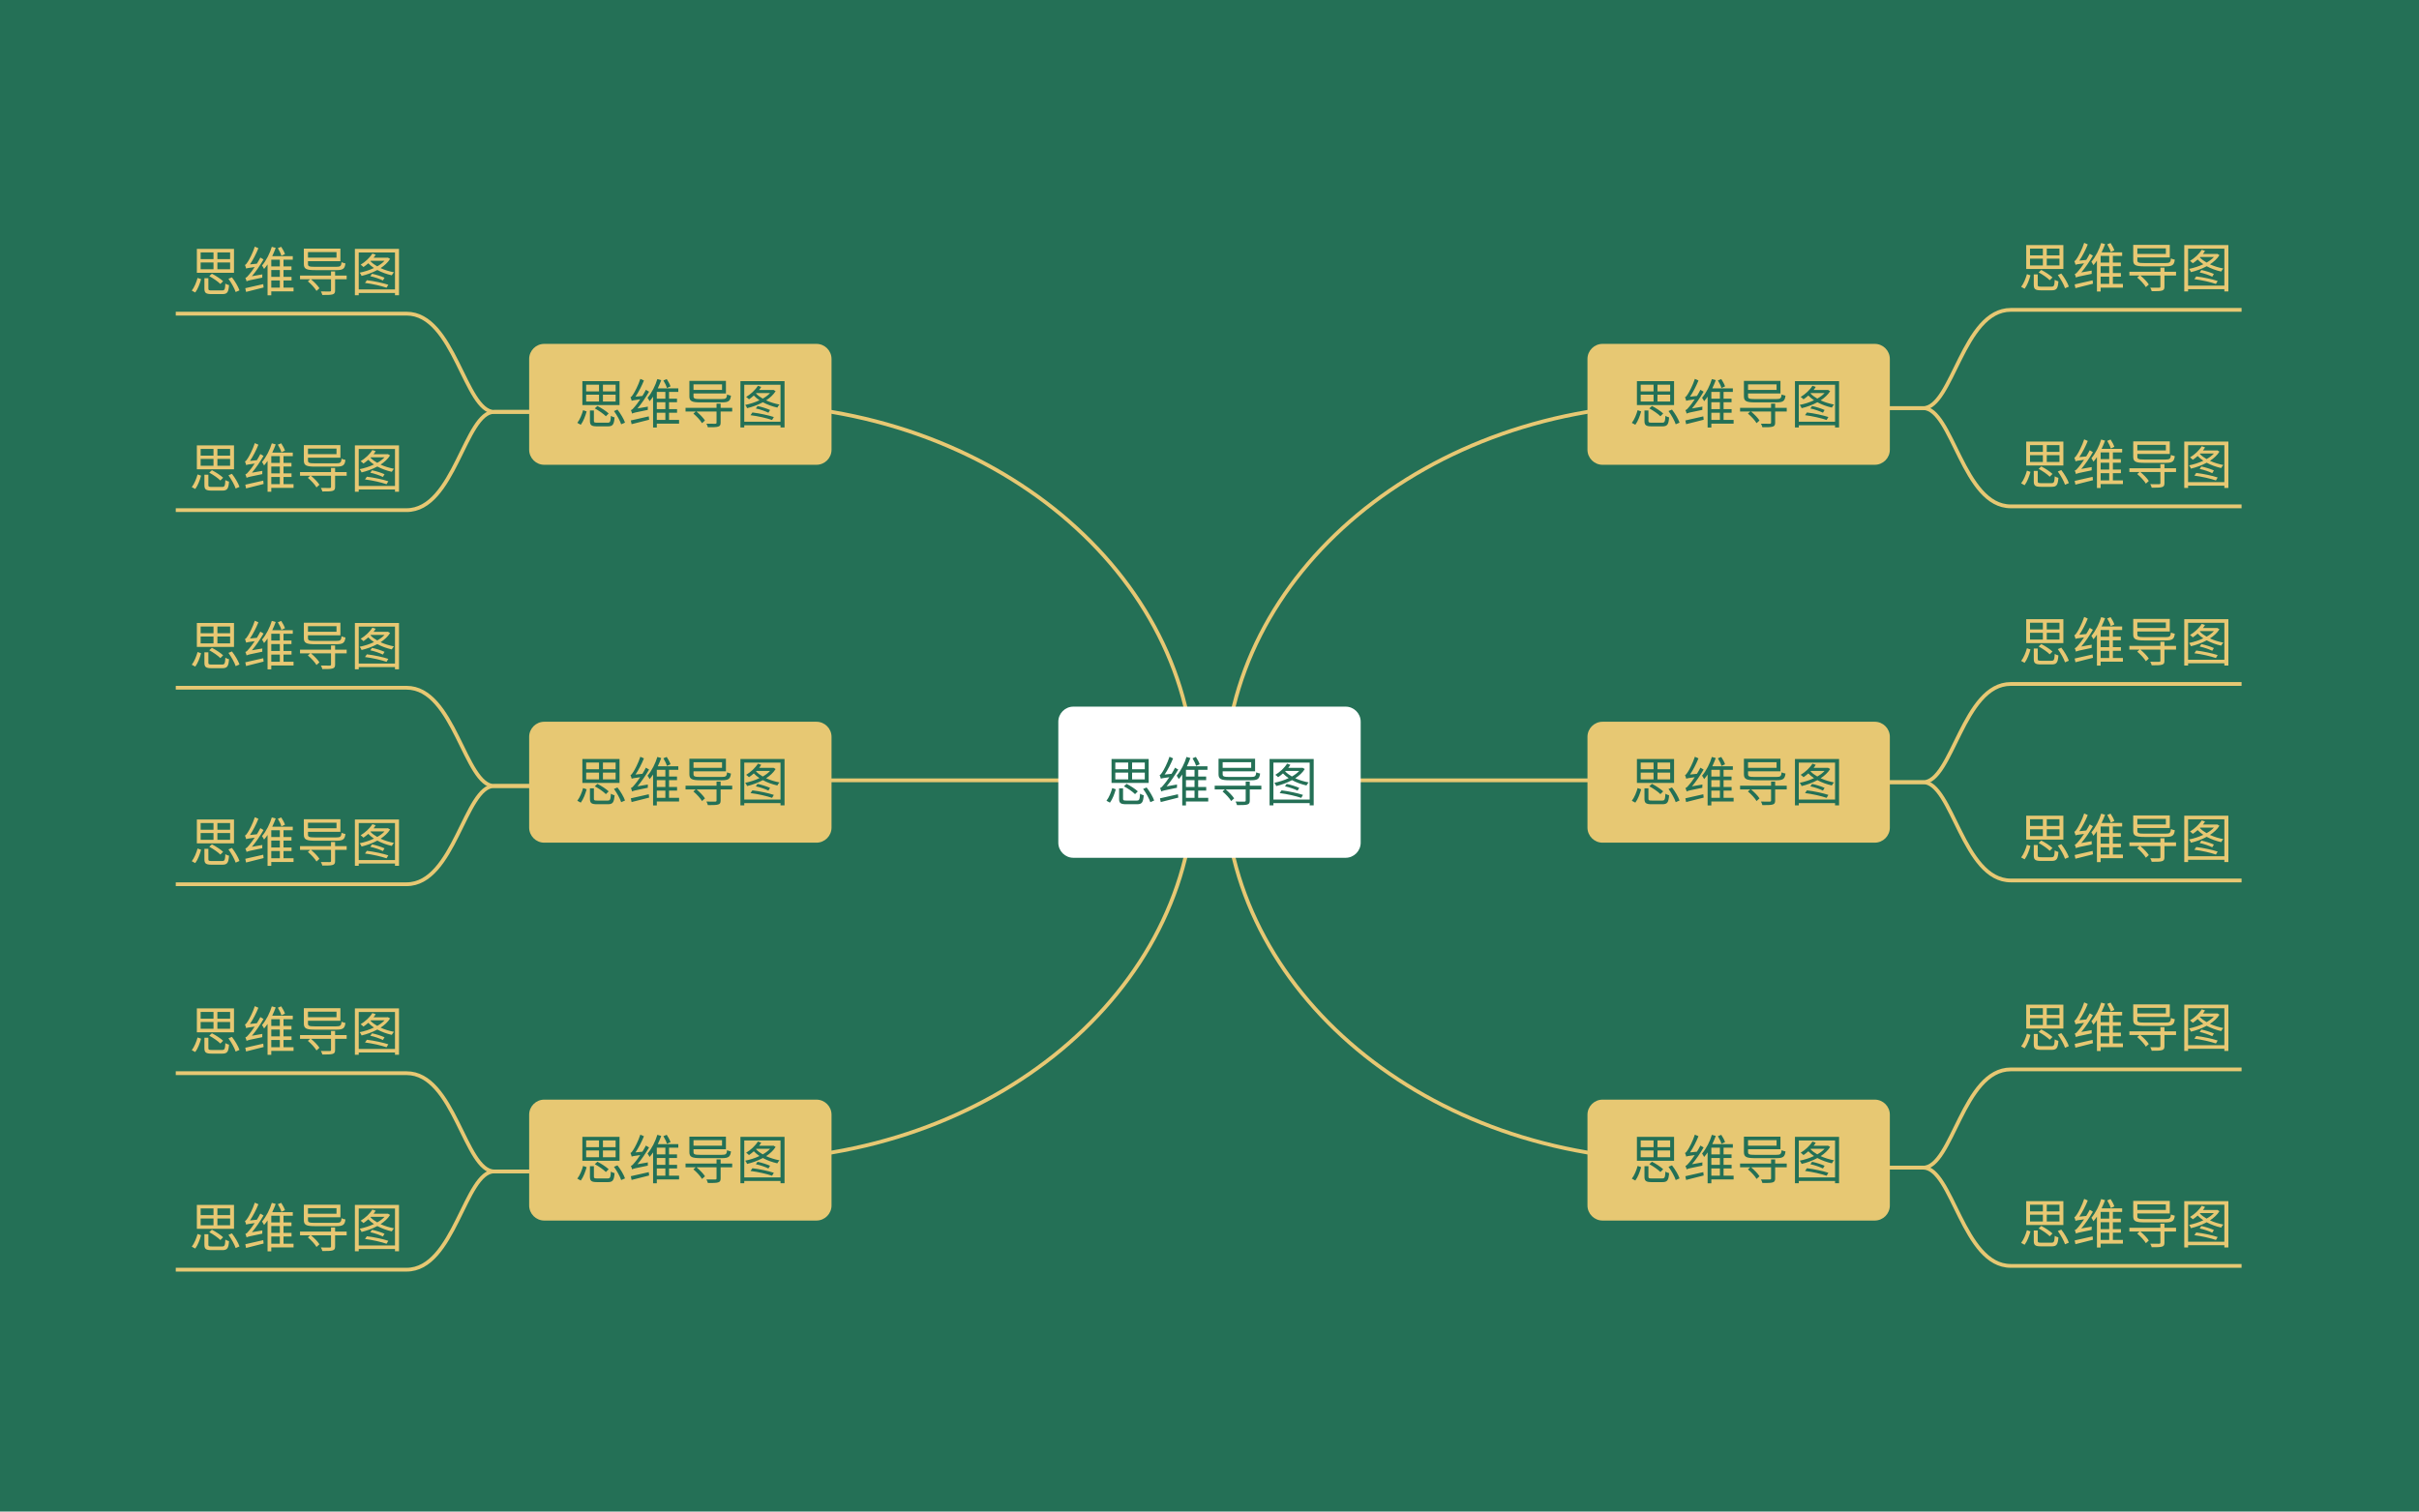
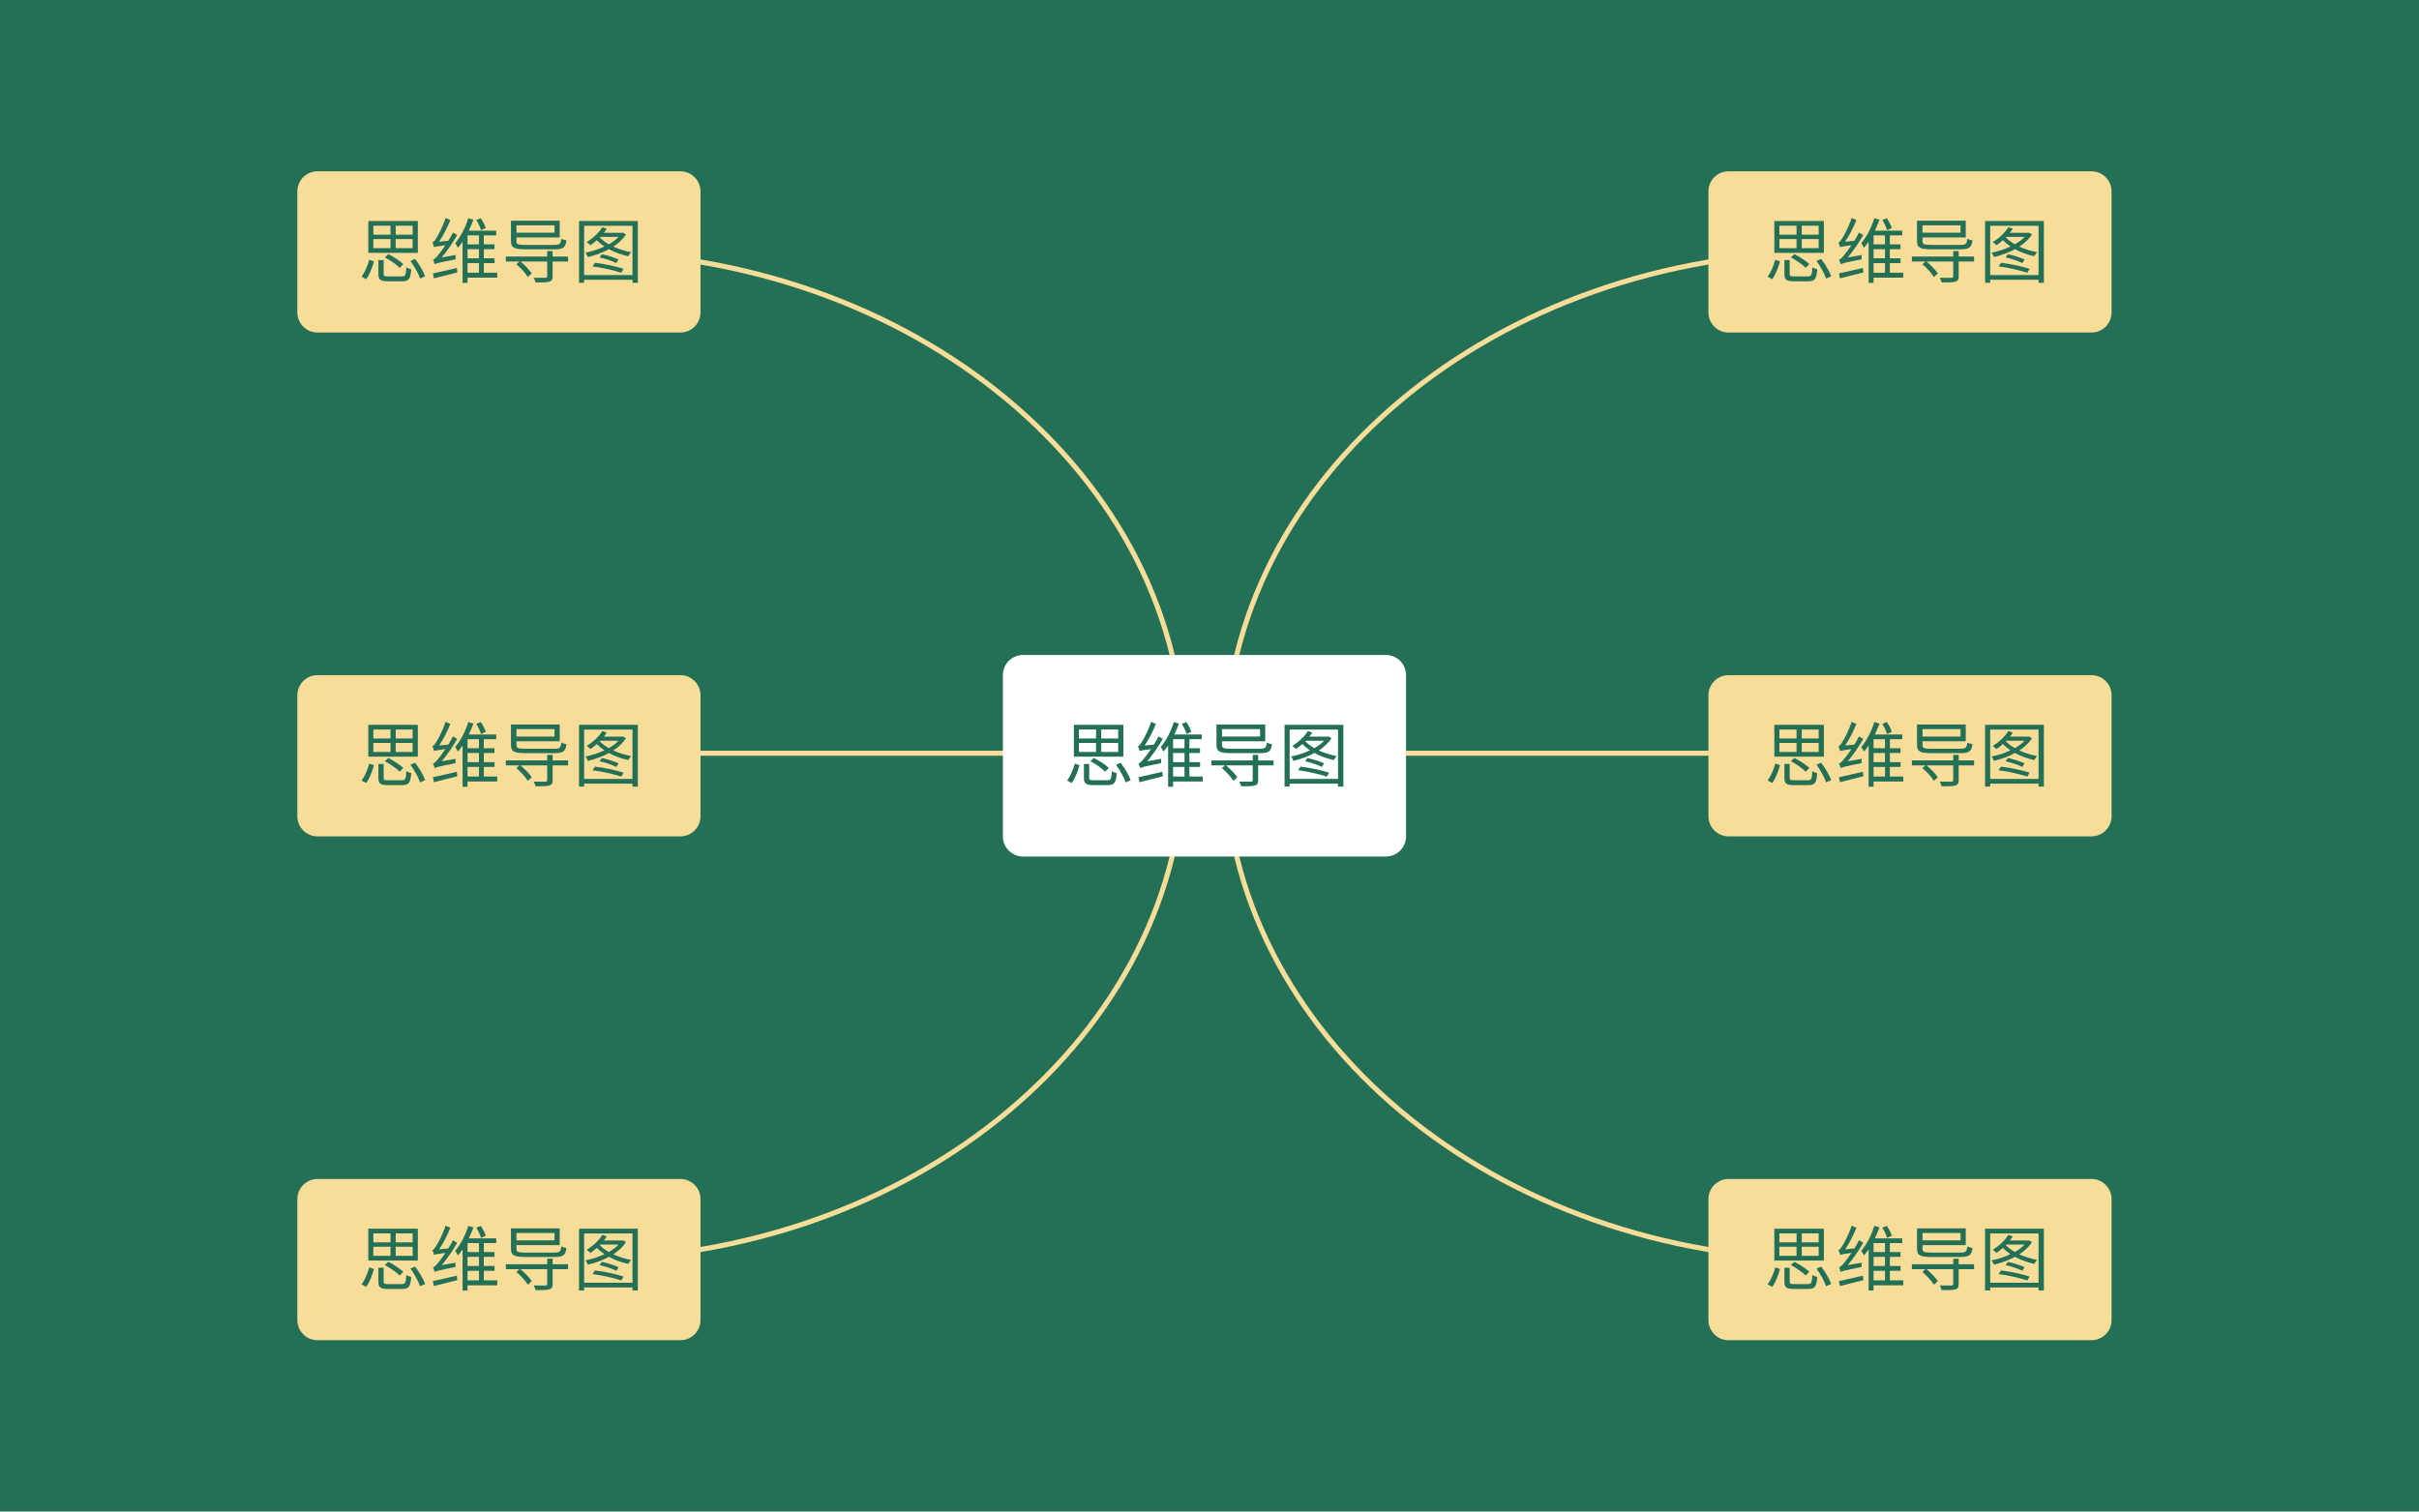
- <svg xmlns="http://www.w3.org/2000/svg" width="640px" height="400px" viewBox="0 0 640 400" version="1.1">
-   <g id="主题10" stroke="none" stroke-width="1" fill="none" fill-rule="evenodd">
-     <rect id="bg" fill="#247056" x="0" y="0" width="640" height="400" />
-     <path d="M196,307 C262.274,307 316,262.228 316,207 C316,151.772 262.274,107 196,107" id="椭圆形" stroke="#E7C873" />
-     <path d="M324,307 C390.274,307 444,262.228 444,207 C444,151.772 390.274,107 324,107" id="椭圆形备份" stroke="#E7C873" transform="translate(384, 207) scale(-1, 1) translate(-384, -207) " />
-     <line x1="360" y1="206.5" x2="440" y2="206.5" id="直线备份" stroke="#E7C873" stroke-linecap="square" />
-     <line x1="200" y1="206.5" x2="280" y2="206.5" id="直线备份-3" stroke="#E7C873" stroke-linecap="square" />
-     <path d="M592.558,82 C560.603,82 540.417,82 532,82 C519.374,82 516.528,108 508.793,108 C503.636,108 500.705,108 500,108" id="直线-3" stroke="#E7C873" stroke-linecap="square" />
-     <path d="M592.558,181 C560.603,181 540.417,181 532,181 C519.374,181 516.528,207 508.793,207 C503.636,207 500.705,207 500,207" id="直线-3备份-2" stroke="#E7C873" stroke-linecap="square" />
-     <path d="M592.558,283 C560.603,283 540.417,283 532,283 C519.374,283 516.528,309 508.793,309 C503.636,309 500.705,309 500,309" id="直线-3备份-4" stroke="#E7C873" stroke-linecap="square" />
-     <path d="M592.558,108 C560.603,108 540.417,108 532,108 C519.374,108 516.528,134 508.793,134 C503.636,134 500.705,134 500,134" id="直线-3备份" stroke="#E7C873" stroke-linecap="square" transform="translate(546.2789, 121) scale(1, -1) translate(-546.2789, -121) " />
-     <path d="M592.558,207 C560.603,207 540.417,207 532,207 C519.374,207 516.528,233 508.793,233 C503.636,233 500.705,233 500,233" id="直线-3备份-3" stroke="#E7C873" stroke-linecap="square" transform="translate(546.2789, 220) scale(1, -1) translate(-546.2789, -220) " />
-     <path d="M592.558,309 C560.603,309 540.417,309 532,309 C519.374,309 516.528,335 508.793,335 C503.636,335 500.705,335 500,335" id="直线-3备份-5" stroke="#E7C873" stroke-linecap="square" transform="translate(546.2789, 322) scale(1, -1) translate(-546.2789, -322) " />
-     <path d="M139.558,83 C107.603,83 87.417,83 79,83 C66.374,83 63.528,109 55.793,109 C50.636,109 47.705,109 47,109" id="直线-3" stroke="#E7C873" stroke-linecap="square" transform="translate(93.27888, 96) scale(-1, 1) translate(-93.27888, -96) " />
-     <path d="M139.558,182 C107.603,182 87.417,182 79,182 C66.374,182 63.528,208 55.793,208 C50.636,208 47.705,208 47,208" id="直线-3备份-2" stroke="#E7C873" stroke-linecap="square" transform="translate(93.27888, 195) scale(-1, 1) translate(-93.27888, -195) " />
-     <path d="M139.558,284 C107.603,284 87.417,284 79,284 C66.374,284 63.528,310 55.793,310 C50.636,310 47.705,310 47,310" id="直线-3备份-4" stroke="#E7C873" stroke-linecap="square" transform="translate(93.27888, 297) scale(-1, 1) translate(-93.27888, -297) " />
-     <path d="M139.558,109 C107.603,109 87.417,109 79,109 C66.374,109 63.528,135 55.793,135 C50.636,135 47.705,135 47,135" id="直线-3备份" stroke="#E7C873" stroke-linecap="square" transform="translate(93.27888, 122) scale(-1, -1) translate(-93.27888, -122) " />
-     <path d="M139.558,208 C107.603,208 87.417,208 79,208 C66.374,208 63.528,234 55.793,234 C50.636,234 47.705,234 47,234" id="直线-3备份-3" stroke="#E7C873" stroke-linecap="square" transform="translate(93.27888, 221) scale(-1, -1) translate(-93.27888, -221) " />
-     <path d="M139.558,310 C107.603,310 87.417,310 79,310 C66.374,310 63.528,336 55.793,336 C50.636,336 47.705,336 47,336" id="直线-3备份-5" stroke="#E7C873" stroke-linecap="square" transform="translate(93.27888, 323) scale(-1, -1) translate(-93.27888, -323) " />
-     <rect id="矩形" fill="#FFFFFF" x="280" y="187" width="80" height="40" rx="4" />
-     <text id="思维导图" font-family="SourceHanSansCN-Normal, Source Han Sans CN" font-size="14" font-weight="normal" letter-spacing="0.224" fill="#247056">
-       <tspan x="292.052" y="212">思维导图</tspan>
-     </text>
-     <rect id="矩形备份" fill="#E7C873" x="420" y="191" width="80" height="32" rx="4" />
-     <rect id="矩形备份-4" fill="#E7C873" x="140" y="191" width="80" height="32" rx="4" />
-     <rect id="矩形备份-2" fill="#E7C873" x="420" y="91" width="80" height="32" rx="4" />
-     <rect id="矩形备份-5" fill="#E7C873" x="140" y="91" width="80" height="32" rx="4" />
-     <rect id="矩形备份-3" fill="#E7C873" x="420" y="291" width="80" height="32" rx="4" />
-     <rect id="矩形备份-6" fill="#E7C873" x="140" y="291" width="80" height="32" rx="4" />
-     <text id="思维导图" font-family="SourceHanSansCN-Normal, Source Han Sans CN" font-size="14" font-weight="normal" letter-spacing="0.224" fill="#237056">
-       <tspan x="431.052" y="212">思维导图</tspan>
-     </text>
-     <text id="思维导图" font-family="SourceHanSansCN-Normal, Source Han Sans CN" font-size="14" font-weight="normal" letter-spacing="0.224" fill="#237056">
-       <tspan x="152.052" y="212">思维导图</tspan>
-     </text>
-     <text id="思维导图" font-family="SourceHanSansCN-Normal, Source Han Sans CN" font-size="14" font-weight="normal" letter-spacing="0.224" fill="#237056">
-       <tspan x="431.052" y="112">思维导图</tspan>
-     </text>
-     <text id="思维导图" font-family="SourceHanSansCN-Normal, Source Han Sans CN" font-size="14" font-weight="normal" letter-spacing="0.224" fill="#237056">
-       <tspan x="152.052" y="112">思维导图</tspan>
-     </text>
-     <text id="思维导图" font-family="SourceHanSansCN-Normal, Source Han Sans CN" font-size="14" font-weight="normal" letter-spacing="0.224" fill="#237056">
-       <tspan x="431.052" y="312">思维导图</tspan>
-     </text>
-     <text id="思维导图" font-family="SourceHanSansCN-Normal, Source Han Sans CN" font-size="14" font-weight="normal" letter-spacing="0.224" fill="#237056">
-       <tspan x="152.052" y="312">思维导图</tspan>
-     </text>
-     <text id="思维导图" font-family="SourceHanSansCN-Normal, Source Han Sans CN" font-size="14" font-weight="normal" letter-spacing="0.224" fill="#E7C873">
-       <tspan x="534.052" y="175">思维导图</tspan>
-     </text>
-     <text id="思维导图" font-family="SourceHanSansCN-Normal, Source Han Sans CN" font-size="14" font-weight="normal" letter-spacing="0.224" fill="#E7C873">
-       <tspan x="534.052" y="277">思维导图</tspan>
-     </text>
-     <text id="思维导图" font-family="SourceHanSansCN-Normal, Source Han Sans CN" font-size="14" font-weight="normal" letter-spacing="0.224" fill="#E7C873">
-       <tspan x="534.052" y="76">思维导图</tspan>
-     </text>
-     <text id="思维导图" font-family="SourceHanSansCN-Normal, Source Han Sans CN" font-size="14" font-weight="normal" letter-spacing="0.224" fill="#E7C873">
-       <tspan x="534.052" y="128">思维导图</tspan>
-     </text>
-     <text id="思维导图" font-family="SourceHanSansCN-Normal, Source Han Sans CN" font-size="14" font-weight="normal" letter-spacing="0.224" fill="#E7C873">
-       <tspan x="534.052" y="227">思维导图</tspan>
-     </text>
-     <text id="思维导图" font-family="SourceHanSansCN-Normal, Source Han Sans CN" font-size="14" font-weight="normal" letter-spacing="0.224" fill="#E7C873">
-       <tspan x="534.052" y="329">思维导图</tspan>
-     </text>
-     <text id="思维导图" font-family="SourceHanSansCN-Normal, Source Han Sans CN" font-size="14" font-weight="normal" letter-spacing="0.224" fill="#E7C873">
-       <tspan x="50.052" y="77">思维导图</tspan>
-     </text>
-     <text id="思维导图" font-family="SourceHanSansCN-Normal, Source Han Sans CN" font-size="14" font-weight="normal" letter-spacing="0.224" fill="#E7C873">
-       <tspan x="50.052" y="176">思维导图</tspan>
-     </text>
-     <text id="思维导图" font-family="SourceHanSansCN-Normal, Source Han Sans CN" font-size="14" font-weight="normal" letter-spacing="0.224" fill="#E7C873">
-       <tspan x="50.052" y="278">思维导图</tspan>
-     </text>
-     <text id="思维导图" font-family="SourceHanSansCN-Normal, Source Han Sans CN" font-size="14" font-weight="normal" letter-spacing="0.224" fill="#E7C873">
-       <tspan x="50.052" y="129">思维导图</tspan>
-     </text>
-     <text id="思维导图" font-family="SourceHanSansCN-Normal, Source Han Sans CN" font-size="14" font-weight="normal" letter-spacing="0.224" fill="#E7C873">
-       <tspan x="50.052" y="228">思维导图</tspan>
-     </text>
-     <text id="思维导图" font-family="SourceHanSansCN-Normal, Source Han Sans CN" font-size="14" font-weight="normal" letter-spacing="0.224" fill="#E7C873">
-       <tspan x="50.052" y="330">思维导图</tspan>
-     </text>
+ <svg xmlns="http://www.w3.org/2000/svg" width="480px" height="300px" viewBox="0 0 480 300" version="1.1">
+   <g id="页面-1" stroke="none" stroke-width="1" fill="none" fill-rule="evenodd">
+     <g id="苔绿备份" transform="translate(-81, -57)">
+       <g id="苔绿" transform="translate(81, 57)">
+         <rect id="bg" fill="#247056" x="0" y="0" width="480" height="300" />
+         <path d="M115,250 C181.274,250 235,205.228 235,150 C235,94.772 181.274,50 115,50" id="椭圆形" stroke="#F7DD98" />
+         <path d="M243,250 C309.274,250 363,205.228 363,150 C363,94.772 309.274,50 243,50" id="椭圆形备份" stroke="#F7DD98" transform="translate(303, 150) scale(-1, 1) translate(-303, -150) " />
+         <line x1="279" y1="149.5" x2="359" y2="149.5" id="直线备份" stroke="#F7DD98" stroke-linecap="square" />
+         <line x1="119" y1="149.5" x2="199" y2="149.5" id="直线备份-3" stroke="#F7DD98" stroke-linecap="square" />
+         <rect id="矩形" fill="#FFFFFF" x="199" y="130" width="80" height="40" rx="4" />
+         <text id="思维导图" font-family="SourceHanSansCN-Normal, Source Han Sans CN" font-size="14" font-weight="normal" letter-spacing="0.224" fill="#247056">
+           <tspan x="211.052" y="155">思维导图</tspan>
+         </text>
+         <rect id="矩形备份" fill="#F7DD98" x="339" y="134" width="80" height="32" rx="4" />
+         <rect id="矩形备份-4" fill="#F7DD98" x="59" y="134" width="80" height="32" rx="4" />
+         <rect id="矩形备份-2" fill="#F7DD98" x="339" y="34" width="80" height="32" rx="4" />
+         <rect id="矩形备份-5" fill="#F7DD98" x="59" y="34" width="80" height="32" rx="4" />
+         <rect id="矩形备份-3" fill="#F7DD98" x="339" y="234" width="80" height="32" rx="4" />
+         <rect id="矩形备份-6" fill="#F7DD98" x="59" y="234" width="80" height="32" rx="4" />
+         <text id="思维导图" font-family="SourceHanSansCN-Normal, Source Han Sans CN" font-size="14" font-weight="normal" letter-spacing="0.224" fill="#237056">
+           <tspan x="350.052" y="155">思维导图</tspan>
+         </text>
+         <text id="思维导图" font-family="SourceHanSansCN-Normal, Source Han Sans CN" font-size="14" font-weight="normal" letter-spacing="0.224" fill="#237056">
+           <tspan x="71.052" y="155">思维导图</tspan>
+         </text>
+         <text id="思维导图" font-family="SourceHanSansCN-Normal, Source Han Sans CN" font-size="14" font-weight="normal" letter-spacing="0.224" fill="#237056">
+           <tspan x="350.052" y="55">思维导图</tspan>
+         </text>
+         <text id="思维导图" font-family="SourceHanSansCN-Normal, Source Han Sans CN" font-size="14" font-weight="normal" letter-spacing="0.224" fill="#237056">
+           <tspan x="71.052" y="55">思维导图</tspan>
+         </text>
+         <text id="思维导图" font-family="SourceHanSansCN-Normal, Source Han Sans CN" font-size="14" font-weight="normal" letter-spacing="0.224" fill="#237056">
+           <tspan x="350.052" y="255">思维导图</tspan>
+         </text>
+         <text id="思维导图" font-family="SourceHanSansCN-Normal, Source Han Sans CN" font-size="14" font-weight="normal" letter-spacing="0.224" fill="#237056">
+           <tspan x="71.052" y="255">思维导图</tspan>
+         </text>
+       </g>
+     </g>
  </g>
</svg>
